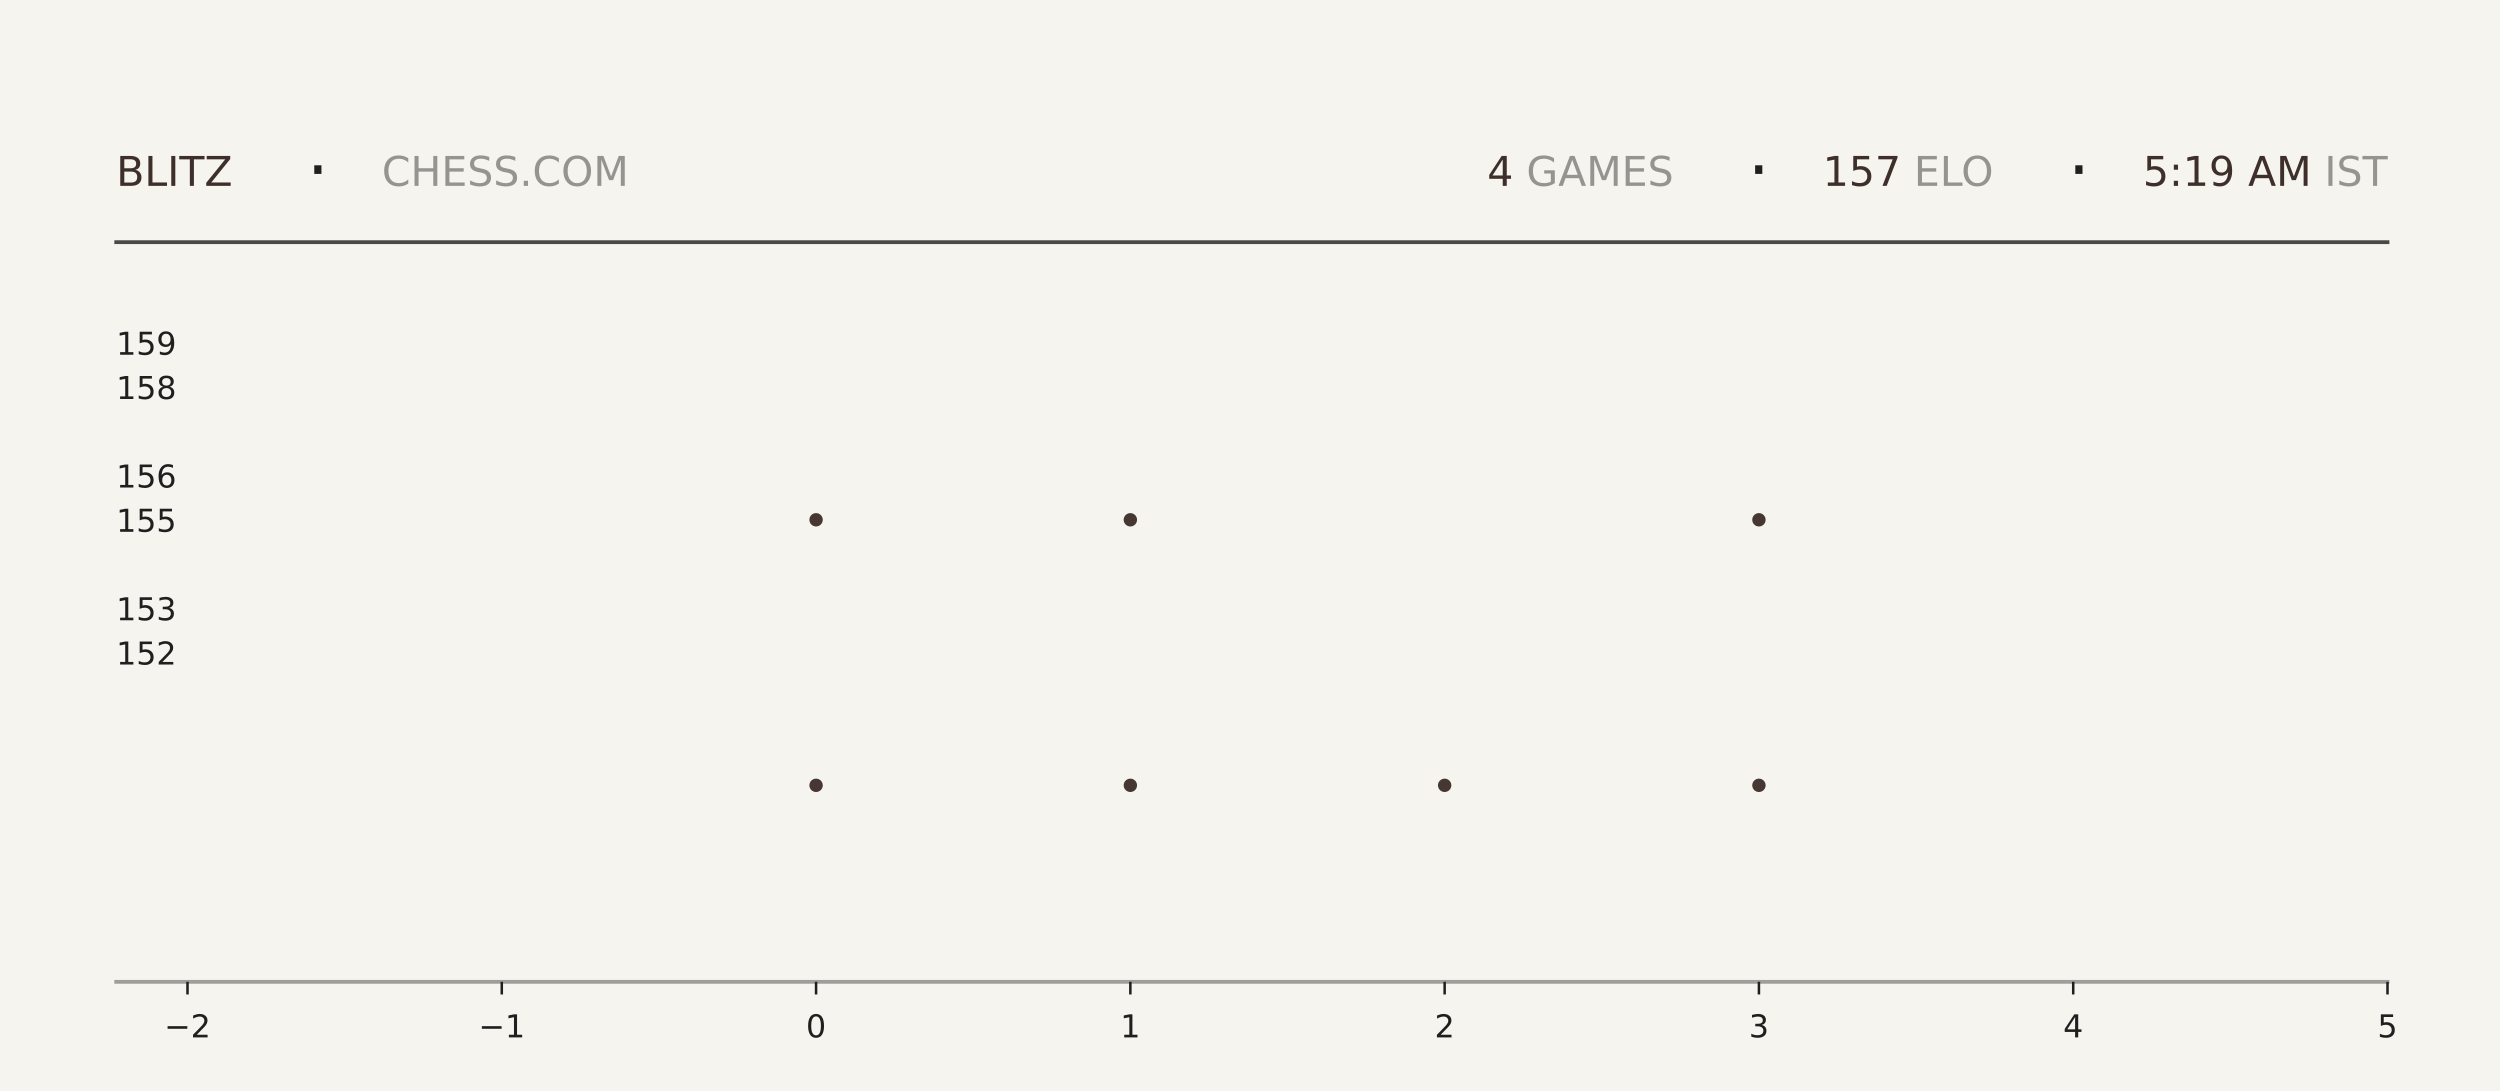
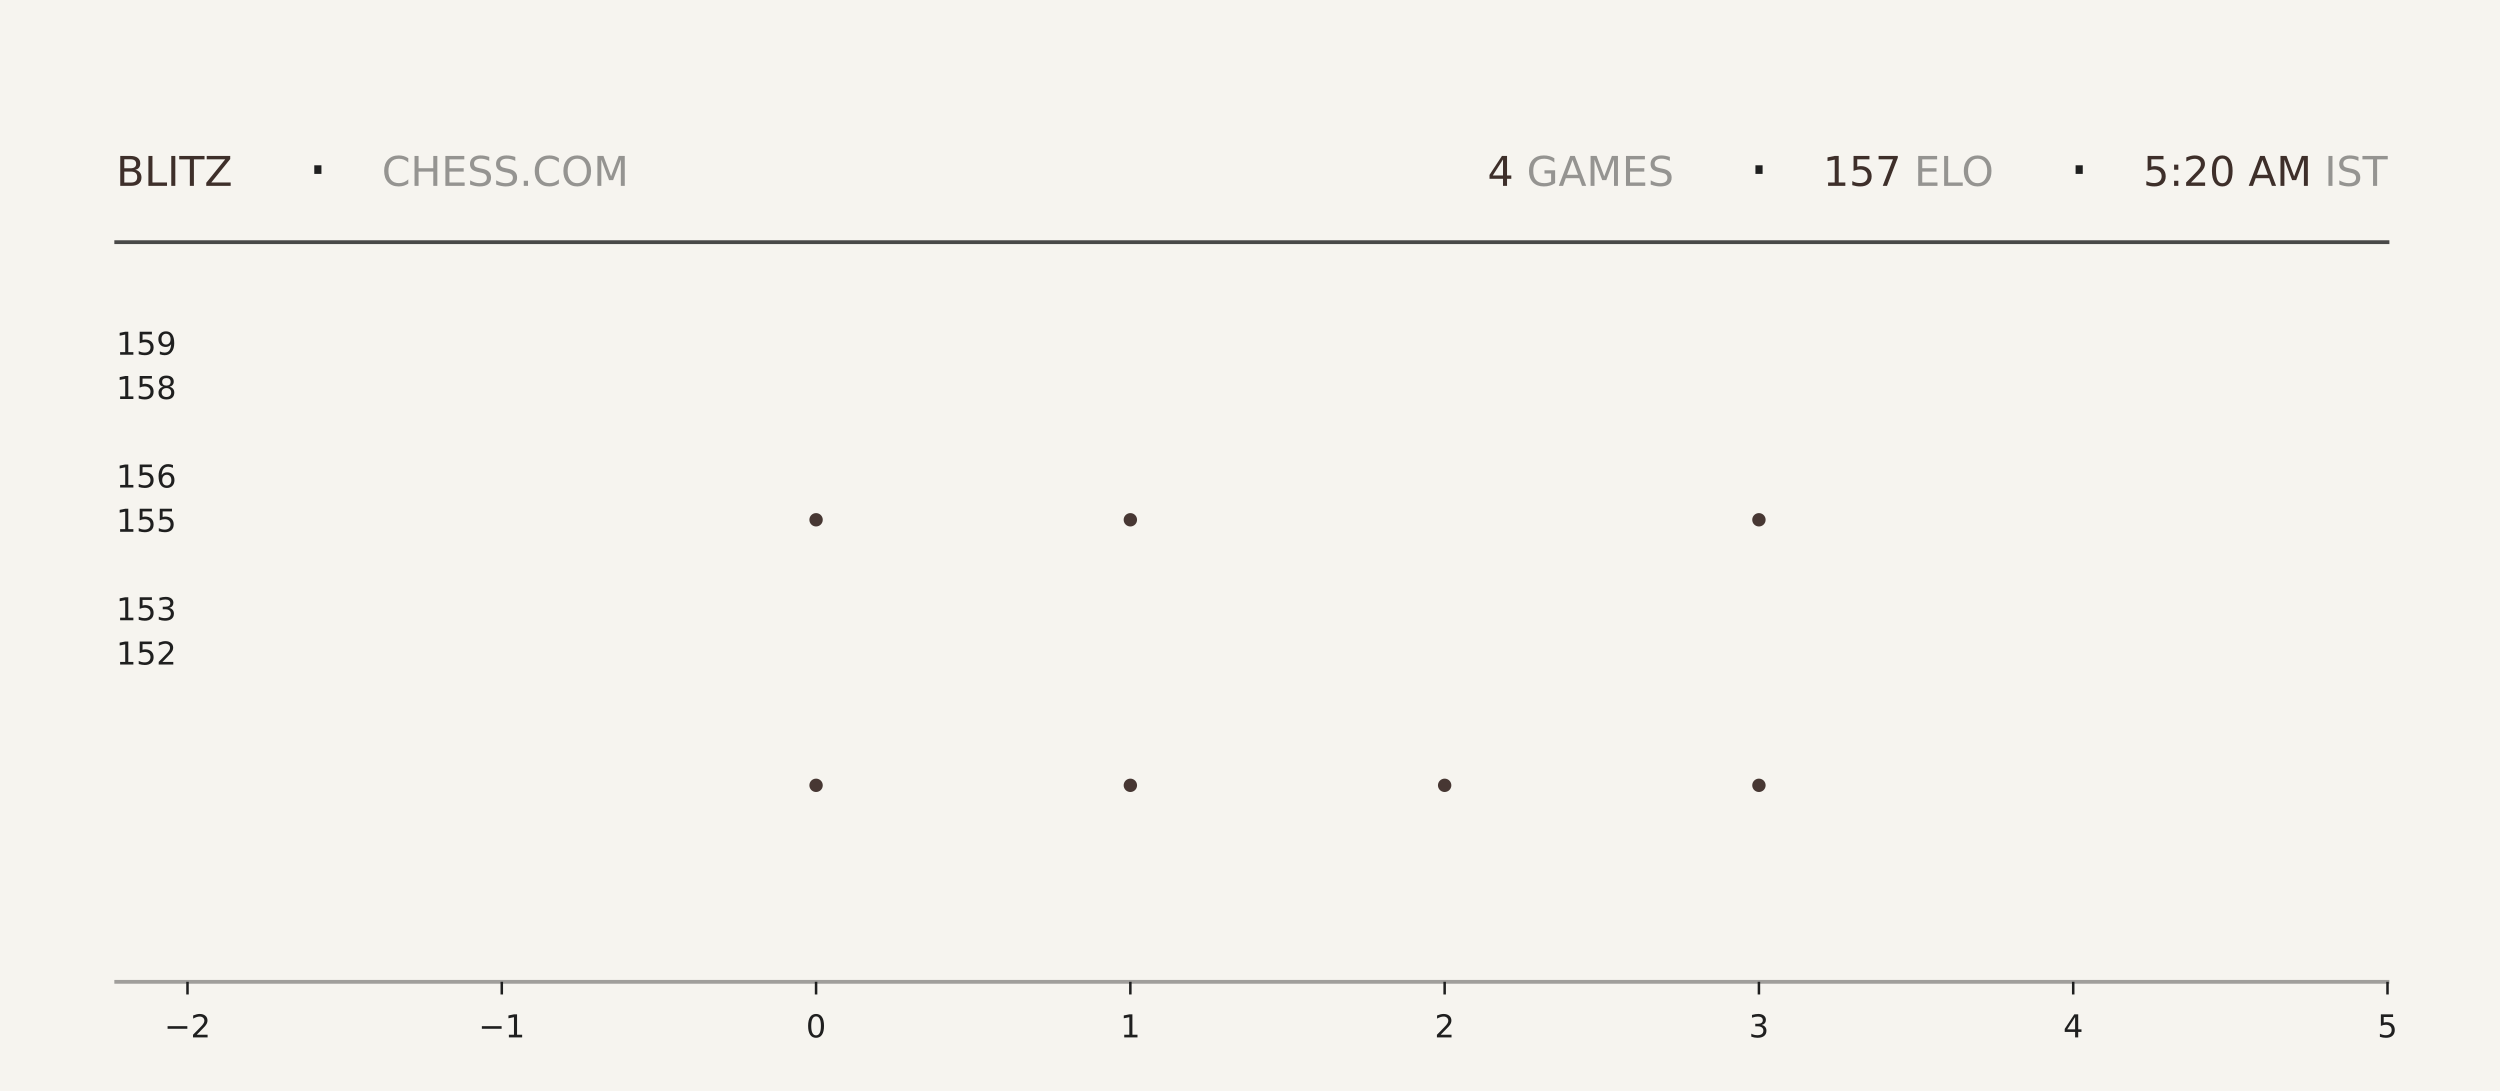
<svg xmlns="http://www.w3.org/2000/svg" xmlns:xlink="http://www.w3.org/1999/xlink" width="792pt" height="345.6pt" viewBox="0 0 792 345.6" version="1.1">
  <defs>
    <style type="text/css">*{stroke-linejoin: round; stroke-linecap: butt}</style>
  </defs>
  <g id="figure_1">
    <g id="patch_1">
      <path d="M 0 345.6  L 792 345.6  L 792 0  L 0 0  z " style="fill: #f6f4ef" />
    </g>
    <g id="axes_1">
      <g id="patch_2">
        <path d="M 59.4 311.04  L 756.36 311.04  L 756.36 103.68  L 59.4 103.68  z " style="fill: #f6f4ef" />
      </g>
      <g id="PathCollection_1">
        <defs>
-           <path id="m231375b6cf" d="M 0 2.121  C 0.563 2.121 1.102 1.898 1.5 1.5  C 1.898 1.102 2.121 0.563 2.121 0  C 2.121 -0.563 1.898 -1.102 1.5 -1.5  C 1.102 -1.898 0.563 -2.121 0 -2.121  C -0.563 -2.121 -1.102 -1.898 -1.5 -1.5  C -1.898 -1.102 -2.121 -0.563 -2.121 0  C -2.121 0.563 -1.898 1.102 -1.5 1.5  C -1.102 1.898 -0.563 2.121 0 2.121  z " />
-         </defs>
-         <g clip-path="url(#p161f9e01ab)">
-           <use xlink:href="#m231375b6cf" x="258.531" y="248.79" style="fill: #3e2f2a; fill-opacity: 0.95" />
-           <use xlink:href="#m231375b6cf" x="258.531" y="164.668" style="fill: #3e2f2a; fill-opacity: 0.95" />
+           <path id="me7dac739de" d="M 0 2.121  C 0.563 2.121 1.102 1.898 1.5 1.5  C 1.898 1.102 2.121 0.563 2.121 0  C 2.121 -0.563 1.898 -1.102 1.5 -1.5  C 1.102 -1.898 0.563 -2.121 0 -2.121  C -0.563 -2.121 -1.102 -1.898 -1.5 -1.5  C -1.898 -1.102 -2.121 -0.563 -2.121 0  C -2.121 0.563 -1.898 1.102 -1.5 1.5  C -1.102 1.898 -0.563 2.121 0 2.121  z " />
+         </defs>
+         <g clip-path="url(#pd46111c9a8)">
+           <use xlink:href="#me7dac739de" x="258.531" y="248.79" style="fill: #3e2f2a; fill-opacity: 0.95" />
+           <use xlink:href="#me7dac739de" x="258.531" y="164.668" style="fill: #3e2f2a; fill-opacity: 0.95" />
        </g>
      </g>
      <g id="PathCollection_2">
-         <g clip-path="url(#p161f9e01ab)">
-           <use xlink:href="#m231375b6cf" x="358.097" y="248.79" style="fill: #3e2f2a; fill-opacity: 0.95" />
-           <use xlink:href="#m231375b6cf" x="358.097" y="164.668" style="fill: #3e2f2a; fill-opacity: 0.95" />
-           <use xlink:href="#m231375b6cf" x="358.097" y="80.547" style="fill: #3e2f2a; fill-opacity: 0.95" />
+         <g clip-path="url(#pd46111c9a8)">
+           <use xlink:href="#me7dac739de" x="358.097" y="248.79" style="fill: #3e2f2a; fill-opacity: 0.95" />
+           <use xlink:href="#me7dac739de" x="358.097" y="164.668" style="fill: #3e2f2a; fill-opacity: 0.95" />
+           <use xlink:href="#me7dac739de" x="358.097" y="80.547" style="fill: #3e2f2a; fill-opacity: 0.95" />
        </g>
      </g>
      <g id="PathCollection_3">
-         <g clip-path="url(#p161f9e01ab)">
-           <use xlink:href="#m231375b6cf" x="457.663" y="248.79" style="fill: #3e2f2a; fill-opacity: 0.95" />
+         <g clip-path="url(#pd46111c9a8)">
+           <use xlink:href="#me7dac739de" x="457.663" y="248.79" style="fill: #3e2f2a; fill-opacity: 0.95" />
        </g>
      </g>
      <g id="PathCollection_4">
-         <g clip-path="url(#p161f9e01ab)">
-           <use xlink:href="#m231375b6cf" x="557.229" y="248.79" style="fill: #3e2f2a; fill-opacity: 0.95" />
-           <use xlink:href="#m231375b6cf" x="557.229" y="164.668" style="fill: #3e2f2a; fill-opacity: 0.95" />
-           <use xlink:href="#m231375b6cf" x="557.229" y="80.547" style="fill: #3e2f2a; fill-opacity: 0.95" />
+         <g clip-path="url(#pd46111c9a8)">
+           <use xlink:href="#me7dac739de" x="557.229" y="248.79" style="fill: #3e2f2a; fill-opacity: 0.95" />
+           <use xlink:href="#me7dac739de" x="557.229" y="164.668" style="fill: #3e2f2a; fill-opacity: 0.95" />
+           <use xlink:href="#me7dac739de" x="557.229" y="80.547" style="fill: #3e2f2a; fill-opacity: 0.95" />
        </g>
      </g>
      <g id="matplotlib.axis_1">
        <g id="xtick_1">
          <g id="line2d_1">
            <defs>
-               <path id="m93c59f9c79" d="M 0 0  L 0 4  " style="stroke: #1f1f1f; stroke-width: 0.8" />
+               <path id="m6a3ce80192" d="M 0 0  L 0 4  " style="stroke: #1f1f1f; stroke-width: 0.8" />
            </defs>
            <g>
-               <use xlink:href="#m93c59f9c79" x="59.4" y="311.04" style="fill: #1f1f1f; stroke: #1f1f1f; stroke-width: 0.8" />
+               <use xlink:href="#m6a3ce80192" x="59.4" y="311.04" style="fill: #1f1f1f; stroke: #1f1f1f; stroke-width: 0.8" />
            </g>
          </g>
          <g id="text_1">
            <g style="fill: #1f1f1f" transform="translate(52.02891 328.6384) scale(0.1 -0.1)">
              <defs>
                <path id="DejaVuSans-2212" d="M 678 2272  L 4684 2272  L 4684 1741  L 678 1741  L 678 2272  z " transform="scale(0.015625)" />
                <path id="DejaVuSans-32" d="M 1228 531  L 3431 531  L 3431 0  L 469 0  L 469 531  Q 828 903 1448 1529  Q 2069 2156 2228 2338  Q 2531 2678 2651 2914  Q 2772 3150 2772 3378  Q 2772 3750 2511 3984  Q 2250 4219 1831 4219  Q 1534 4219 1204 4116  Q 875 4013 500 3803  L 500 4441  Q 881 4594 1212 4672  Q 1544 4750 1819 4750  Q 2544 4750 2975 4387  Q 3406 4025 3406 3419  Q 3406 3131 3298 2873  Q 3191 2616 2906 2266  Q 2828 2175 2409 1742  Q 1991 1309 1228 531  z " transform="scale(0.015625)" />
              </defs>
              <use xlink:href="#DejaVuSans-2212" />
              <use xlink:href="#DejaVuSans-32" transform="translate(83.78906 0)" />
            </g>
          </g>
        </g>
        <g id="xtick_2">
          <g id="line2d_2">
            <g>
-               <use xlink:href="#m93c59f9c79" x="158.966" y="311.04" style="fill: #1f1f1f; stroke: #1f1f1f; stroke-width: 0.8" />
+               <use xlink:href="#m6a3ce80192" x="158.966" y="311.04" style="fill: #1f1f1f; stroke: #1f1f1f; stroke-width: 0.8" />
            </g>
          </g>
          <g id="text_2">
            <g style="fill: #1f1f1f" transform="translate(151.5946 328.6384) scale(0.1 -0.1)">
              <defs>
                <path id="DejaVuSans-31" d="M 794 531  L 1825 531  L 1825 4091  L 703 3866  L 703 4441  L 1819 4666  L 2450 4666  L 2450 531  L 3481 531  L 3481 0  L 794 0  L 794 531  z " transform="scale(0.015625)" />
              </defs>
              <use xlink:href="#DejaVuSans-2212" />
              <use xlink:href="#DejaVuSans-31" transform="translate(83.78906 0)" />
            </g>
          </g>
        </g>
        <g id="xtick_3">
          <g id="line2d_3">
            <g>
-               <use xlink:href="#m93c59f9c79" x="258.531" y="311.04" style="fill: #1f1f1f; stroke: #1f1f1f; stroke-width: 0.8" />
+               <use xlink:href="#m6a3ce80192" x="258.531" y="311.04" style="fill: #1f1f1f; stroke: #1f1f1f; stroke-width: 0.8" />
            </g>
          </g>
          <g id="text_3">
            <g style="fill: #1f1f1f" transform="translate(255.3502 328.6384) scale(0.1 -0.1)">
              <defs>
                <path id="DejaVuSans-30" d="M 2034 4250  Q 1547 4250 1301 3770  Q 1056 3291 1056 2328  Q 1056 1369 1301 889  Q 1547 409 2034 409  Q 2525 409 2770 889  Q 3016 1369 3016 2328  Q 3016 3291 2770 3770  Q 2525 4250 2034 4250  z M 2034 4750  Q 2819 4750 3233 4129  Q 3647 3509 3647 2328  Q 3647 1150 3233 529  Q 2819 -91 2034 -91  Q 1250 -91 836 529  Q 422 1150 422 2328  Q 422 3509 836 4129  Q 1250 4750 2034 4750  z " transform="scale(0.015625)" />
              </defs>
              <use xlink:href="#DejaVuSans-30" />
            </g>
          </g>
        </g>
        <g id="xtick_4">
          <g id="line2d_4">
            <g>
-               <use xlink:href="#m93c59f9c79" x="358.097" y="311.04" style="fill: #1f1f1f; stroke: #1f1f1f; stroke-width: 0.8" />
+               <use xlink:href="#m6a3ce80192" x="358.097" y="311.04" style="fill: #1f1f1f; stroke: #1f1f1f; stroke-width: 0.8" />
            </g>
          </g>
          <g id="text_4">
            <g style="fill: #1f1f1f" transform="translate(354.9159 328.6384) scale(0.1 -0.1)">
              <use xlink:href="#DejaVuSans-31" />
            </g>
          </g>
        </g>
        <g id="xtick_5">
          <g id="line2d_5">
            <g>
-               <use xlink:href="#m93c59f9c79" x="457.663" y="311.04" style="fill: #1f1f1f; stroke: #1f1f1f; stroke-width: 0.8" />
+               <use xlink:href="#m6a3ce80192" x="457.663" y="311.04" style="fill: #1f1f1f; stroke: #1f1f1f; stroke-width: 0.8" />
            </g>
          </g>
          <g id="text_5">
            <g style="fill: #1f1f1f" transform="translate(454.4816 328.6384) scale(0.1 -0.1)">
              <use xlink:href="#DejaVuSans-32" />
            </g>
          </g>
        </g>
        <g id="xtick_6">
          <g id="line2d_6">
            <g>
-               <use xlink:href="#m93c59f9c79" x="557.229" y="311.04" style="fill: #1f1f1f; stroke: #1f1f1f; stroke-width: 0.8" />
+               <use xlink:href="#m6a3ce80192" x="557.229" y="311.04" style="fill: #1f1f1f; stroke: #1f1f1f; stroke-width: 0.8" />
            </g>
          </g>
          <g id="text_6">
            <g style="fill: #1f1f1f" transform="translate(554.0473 328.6384) scale(0.1 -0.1)">
              <defs>
                <path id="DejaVuSans-33" d="M 2597 2516  Q 3050 2419 3304 2112  Q 3559 1806 3559 1356  Q 3559 666 3084 287  Q 2609 -91 1734 -91  Q 1441 -91 1130 -33  Q 819 25 488 141  L 488 750  Q 750 597 1062 519  Q 1375 441 1716 441  Q 2309 441 2620 675  Q 2931 909 2931 1356  Q 2931 1769 2642 2001  Q 2353 2234 1838 2234  L 1294 2234  L 1294 2753  L 1863 2753  Q 2328 2753 2575 2939  Q 2822 3125 2822 3475  Q 2822 3834 2567 4026  Q 2313 4219 1838 4219  Q 1578 4219 1281 4162  Q 984 4106 628 3988  L 628 4550  Q 988 4650 1302 4700  Q 1616 4750 1894 4750  Q 2613 4750 3031 4423  Q 3450 4097 3450 3541  Q 3450 3153 3228 2886  Q 3006 2619 2597 2516  z " transform="scale(0.015625)" />
              </defs>
              <use xlink:href="#DejaVuSans-33" />
            </g>
          </g>
        </g>
        <g id="xtick_7">
          <g id="line2d_7">
            <g>
-               <use xlink:href="#m93c59f9c79" x="656.794" y="311.04" style="fill: #1f1f1f; stroke: #1f1f1f; stroke-width: 0.8" />
+               <use xlink:href="#m6a3ce80192" x="656.794" y="311.04" style="fill: #1f1f1f; stroke: #1f1f1f; stroke-width: 0.8" />
            </g>
          </g>
          <g id="text_7">
            <g style="fill: #1f1f1f" transform="translate(653.613 328.6384) scale(0.1 -0.1)">
              <defs>
                <path id="DejaVuSans-34" d="M 2419 4116  L 825 1625  L 2419 1625  L 2419 4116  z M 2253 4666  L 3047 4666  L 3047 1625  L 3713 1625  L 3713 1100  L 3047 1100  L 3047 0  L 2419 0  L 2419 1100  L 313 1100  L 313 1709  L 2253 4666  z " transform="scale(0.015625)" />
              </defs>
              <use xlink:href="#DejaVuSans-34" />
            </g>
          </g>
        </g>
        <g id="xtick_8">
          <g id="line2d_8">
            <g>
-               <use xlink:href="#m93c59f9c79" x="756.36" y="311.04" style="fill: #1f1f1f; stroke: #1f1f1f; stroke-width: 0.8" />
+               <use xlink:href="#m6a3ce80192" x="756.36" y="311.04" style="fill: #1f1f1f; stroke: #1f1f1f; stroke-width: 0.8" />
            </g>
          </g>
          <g id="text_8">
            <g style="fill: #1f1f1f" transform="translate(753.1788 328.6384) scale(0.1 -0.1)">
              <defs>
                <path id="DejaVuSans-35" d="M 691 4666  L 3169 4666  L 3169 4134  L 1269 4134  L 1269 2991  Q 1406 3038 1543 3061  Q 1681 3084 1819 3084  Q 2600 3084 3056 2656  Q 3513 2228 3513 1497  Q 3513 744 3044 326  Q 2575 -91 1722 -91  Q 1428 -91 1123 -41  Q 819 9 494 109  L 494 744  Q 775 591 1075 516  Q 1375 441 1709 441  Q 2250 441 2565 725  Q 2881 1009 2881 1497  Q 2881 1984 2565 2268  Q 2250 2553 1709 2553  Q 1456 2553 1204 2497  Q 953 2441 691 2322  L 691 4666  z " transform="scale(0.015625)" />
              </defs>
              <use xlink:href="#DejaVuSans-35" />
            </g>
          </g>
        </g>
      </g>
      <g id="matplotlib.axis_2">
        <g id="ytick_1">
          <g id="line2d_9" />
          <g id="text_9">
            <g style="fill: #1f1f1f" transform="translate(36.8125 210.5283) scale(0.1 -0.1)">
              <use xlink:href="#DejaVuSans-31" />
              <use xlink:href="#DejaVuSans-35" transform="translate(63.62305 0)" />
              <use xlink:href="#DejaVuSans-32" transform="translate(127.2461 0)" />
            </g>
          </g>
        </g>
        <g id="ytick_2">
          <g id="line2d_10" />
          <g id="text_10">
            <g style="fill: #1f1f1f" transform="translate(36.8125 196.508) scale(0.1 -0.1)">
              <use xlink:href="#DejaVuSans-31" />
              <use xlink:href="#DejaVuSans-35" transform="translate(63.62305 0)" />
              <use xlink:href="#DejaVuSans-33" transform="translate(127.2461 0)" />
            </g>
          </g>
        </g>
        <g id="ytick_3">
          <g id="line2d_11" />
          <g id="text_11">
            <g style="fill: #1f1f1f" transform="translate(36.8125 168.4675) scale(0.1 -0.1)">
              <use xlink:href="#DejaVuSans-31" />
              <use xlink:href="#DejaVuSans-35" transform="translate(63.62305 0)" />
              <use xlink:href="#DejaVuSans-35" transform="translate(127.2461 0)" />
            </g>
          </g>
        </g>
        <g id="ytick_4">
          <g id="line2d_12" />
          <g id="text_12">
            <g style="fill: #1f1f1f" transform="translate(36.8125 154.4472) scale(0.1 -0.1)">
              <defs>
                <path id="DejaVuSans-36" d="M 2113 2584  Q 1688 2584 1439 2293  Q 1191 2003 1191 1497  Q 1191 994 1439 701  Q 1688 409 2113 409  Q 2538 409 2786 701  Q 3034 994 3034 1497  Q 3034 2003 2786 2293  Q 2538 2584 2113 2584  z M 3366 4563  L 3366 3988  Q 3128 4100 2886 4159  Q 2644 4219 2406 4219  Q 1781 4219 1451 3797  Q 1122 3375 1075 2522  Q 1259 2794 1537 2939  Q 1816 3084 2150 3084  Q 2853 3084 3261 2657  Q 3669 2231 3669 1497  Q 3669 778 3244 343  Q 2819 -91 2113 -91  Q 1303 -91 875 529  Q 447 1150 447 2328  Q 447 3434 972 4092  Q 1497 4750 2381 4750  Q 2619 4750 2861 4703  Q 3103 4656 3366 4563  z " transform="scale(0.015625)" />
              </defs>
              <use xlink:href="#DejaVuSans-31" />
              <use xlink:href="#DejaVuSans-35" transform="translate(63.62305 0)" />
              <use xlink:href="#DejaVuSans-36" transform="translate(127.2461 0)" />
            </g>
          </g>
        </g>
        <g id="ytick_5">
          <g id="line2d_13" />
          <g id="text_13">
            <g style="fill: #1f1f1f" transform="translate(36.8125 126.4066) scale(0.1 -0.1)">
              <defs>
                <path id="DejaVuSans-38" d="M 2034 2216  Q 1584 2216 1326 1975  Q 1069 1734 1069 1313  Q 1069 891 1326 650  Q 1584 409 2034 409  Q 2484 409 2743 651  Q 3003 894 3003 1313  Q 3003 1734 2745 1975  Q 2488 2216 2034 2216  z M 1403 2484  Q 997 2584 770 2862  Q 544 3141 544 3541  Q 544 4100 942 4425  Q 1341 4750 2034 4750  Q 2731 4750 3128 4425  Q 3525 4100 3525 3541  Q 3525 3141 3298 2862  Q 3072 2584 2669 2484  Q 3125 2378 3379 2068  Q 3634 1759 3634 1313  Q 3634 634 3220 271  Q 2806 -91 2034 -91  Q 1263 -91 848 271  Q 434 634 434 1313  Q 434 1759 690 2068  Q 947 2378 1403 2484  z M 1172 3481  Q 1172 3119 1398 2916  Q 1625 2713 2034 2713  Q 2441 2713 2670 2916  Q 2900 3119 2900 3481  Q 2900 3844 2670 4047  Q 2441 4250 2034 4250  Q 1625 4250 1398 4047  Q 1172 3844 1172 3481  z " transform="scale(0.015625)" />
              </defs>
              <use xlink:href="#DejaVuSans-31" />
              <use xlink:href="#DejaVuSans-35" transform="translate(63.62305 0)" />
              <use xlink:href="#DejaVuSans-38" transform="translate(127.2461 0)" />
            </g>
          </g>
        </g>
        <g id="ytick_6">
          <g id="line2d_14" />
          <g id="text_14">
            <g style="fill: #1f1f1f" transform="translate(36.8125 112.3863) scale(0.1 -0.1)">
              <defs>
                <path id="DejaVuSans-39" d="M 703 97  L 703 672  Q 941 559 1184 500  Q 1428 441 1663 441  Q 2288 441 2617 861  Q 2947 1281 2994 2138  Q 2813 1869 2534 1725  Q 2256 1581 1919 1581  Q 1219 1581 811 2004  Q 403 2428 403 3163  Q 403 3881 828 4315  Q 1253 4750 1959 4750  Q 2769 4750 3195 4129  Q 3622 3509 3622 2328  Q 3622 1225 3098 567  Q 2575 -91 1691 -91  Q 1453 -91 1209 -44  Q 966 3 703 97  z M 1959 2075  Q 2384 2075 2632 2365  Q 2881 2656 2881 3163  Q 2881 3666 2632 3958  Q 2384 4250 1959 4250  Q 1534 4250 1286 3958  Q 1038 3666 1038 3163  Q 1038 2656 1286 2365  Q 1534 2075 1959 2075  z " transform="scale(0.015625)" />
              </defs>
              <use xlink:href="#DejaVuSans-31" />
              <use xlink:href="#DejaVuSans-35" transform="translate(63.62305 0)" />
              <use xlink:href="#DejaVuSans-39" transform="translate(127.2461 0)" />
            </g>
          </g>
        </g>
      </g>
    </g>
    <g id="line2d_15">
      <path d="M 36.82 76.723  L 756.36 76.723  " style="fill: none; stroke: #1f1f1f; stroke-opacity: 0.8; stroke-width: 1.2; stroke-linecap: square" />
    </g>
    <g id="line2d_16">
      <path d="M 36.82 311.04  L 756.36 311.04  " style="fill: none; stroke: #1f1f1f; stroke-opacity: 0.4; stroke-width: 1.2; stroke-linecap: square" />
    </g>
    <g id="text_15">
      <g style="fill: #3e2f2a" transform="translate(36.82 58.88319) scale(0.13 -0.13)">
        <defs>
          <path id="DejaVuSans-42" d="M 1259 2228  L 1259 519  L 2272 519  Q 2781 519 3026 730  Q 3272 941 3272 1375  Q 3272 1813 3026 2020  Q 2781 2228 2272 2228  L 1259 2228  z M 1259 4147  L 1259 2741  L 2194 2741  Q 2656 2741 2882 2914  Q 3109 3088 3109 3444  Q 3109 3797 2882 3972  Q 2656 4147 2194 4147  L 1259 4147  z M 628 4666  L 2241 4666  Q 2963 4666 3353 4366  Q 3744 4066 3744 3513  Q 3744 3084 3544 2831  Q 3344 2578 2956 2516  Q 3422 2416 3680 2098  Q 3938 1781 3938 1306  Q 3938 681 3513 340  Q 3088 0 2303 0  L 628 0  L 628 4666  z " transform="scale(0.015625)" />
          <path id="DejaVuSans-4c" d="M 628 4666  L 1259 4666  L 1259 531  L 3531 531  L 3531 0  L 628 0  L 628 4666  z " transform="scale(0.015625)" />
          <path id="DejaVuSans-49" d="M 628 4666  L 1259 4666  L 1259 0  L 628 0  L 628 4666  z " transform="scale(0.015625)" />
          <path id="DejaVuSans-54" d="M -19 4666  L 3928 4666  L 3928 4134  L 2272 4134  L 2272 0  L 1638 0  L 1638 4134  L -19 4134  L -19 4666  z " transform="scale(0.015625)" />
          <path id="DejaVuSans-5a" d="M 359 4666  L 4025 4666  L 4025 4184  L 1075 531  L 4097 531  L 4097 0  L 288 0  L 288 481  L 3238 4134  L 359 4134  L 359 4666  z " transform="scale(0.015625)" />
        </defs>
        <use xlink:href="#DejaVuSans-42" />
        <use xlink:href="#DejaVuSans-4c" transform="translate(68.60352 0)" />
        <use xlink:href="#DejaVuSans-49" transform="translate(124.3164 0)" />
        <use xlink:href="#DejaVuSans-54" transform="translate(153.8086 0)" />
        <use xlink:href="#DejaVuSans-5a" transform="translate(214.8926 0)" />
      </g>
    </g>
    <g id="text_16">
      <g style="fill: #1f1f1f" transform="translate(97.21 61.36662) scale(0.22 -0.22)">
        <defs>
          <path id="DejaVuSans-b7" d="M 684 2619  L 1344 2619  L 1344 1825  L 684 1825  L 684 2619  z " transform="scale(0.015625)" />
        </defs>
        <use xlink:href="#DejaVuSans-b7" />
      </g>
    </g>
    <g id="text_17">
      <g style="fill: #1f1f1f; opacity: 0.45" transform="translate(120.97 58.88319) scale(0.13 -0.13)">
        <defs>
          <path id="DejaVuSans-43" d="M 4122 4306  L 4122 3641  Q 3803 3938 3442 4084  Q 3081 4231 2675 4231  Q 1875 4231 1450 3742  Q 1025 3253 1025 2328  Q 1025 1406 1450 917  Q 1875 428 2675 428  Q 3081 428 3442 575  Q 3803 722 4122 1019  L 4122 359  Q 3791 134 3420 21  Q 3050 -91 2638 -91  Q 1578 -91 968 557  Q 359 1206 359 2328  Q 359 3453 968 4101  Q 1578 4750 2638 4750  Q 3056 4750 3426 4639  Q 3797 4528 4122 4306  z " transform="scale(0.015625)" />
          <path id="DejaVuSans-48" d="M 628 4666  L 1259 4666  L 1259 2753  L 3553 2753  L 3553 4666  L 4184 4666  L 4184 0  L 3553 0  L 3553 2222  L 1259 2222  L 1259 0  L 628 0  L 628 4666  z " transform="scale(0.015625)" />
          <path id="DejaVuSans-45" d="M 628 4666  L 3578 4666  L 3578 4134  L 1259 4134  L 1259 2753  L 3481 2753  L 3481 2222  L 1259 2222  L 1259 531  L 3634 531  L 3634 0  L 628 0  L 628 4666  z " transform="scale(0.015625)" />
          <path id="DejaVuSans-53" d="M 3425 4513  L 3425 3897  Q 3066 4069 2747 4153  Q 2428 4238 2131 4238  Q 1616 4238 1336 4038  Q 1056 3838 1056 3469  Q 1056 3159 1242 3001  Q 1428 2844 1947 2747  L 2328 2669  Q 3034 2534 3370 2195  Q 3706 1856 3706 1288  Q 3706 609 3251 259  Q 2797 -91 1919 -91  Q 1588 -91 1214 -16  Q 841 59 441 206  L 441 856  Q 825 641 1194 531  Q 1563 422 1919 422  Q 2459 422 2753 634  Q 3047 847 3047 1241  Q 3047 1584 2836 1778  Q 2625 1972 2144 2069  L 1759 2144  Q 1053 2284 737 2584  Q 422 2884 422 3419  Q 422 4038 858 4394  Q 1294 4750 2059 4750  Q 2388 4750 2728 4690  Q 3069 4631 3425 4513  z " transform="scale(0.015625)" />
          <path id="DejaVuSans-2e" d="M 684 794  L 1344 794  L 1344 0  L 684 0  L 684 794  z " transform="scale(0.015625)" />
          <path id="DejaVuSans-4f" d="M 2522 4238  Q 1834 4238 1429 3725  Q 1025 3213 1025 2328  Q 1025 1447 1429 934  Q 1834 422 2522 422  Q 3209 422 3611 934  Q 4013 1447 4013 2328  Q 4013 3213 3611 3725  Q 3209 4238 2522 4238  z M 2522 4750  Q 3503 4750 4090 4092  Q 4678 3434 4678 2328  Q 4678 1225 4090 567  Q 3503 -91 2522 -91  Q 1538 -91 948 565  Q 359 1222 359 2328  Q 359 3434 948 4092  Q 1538 4750 2522 4750  z " transform="scale(0.015625)" />
          <path id="DejaVuSans-4d" d="M 628 4666  L 1569 4666  L 2759 1491  L 3956 4666  L 4897 4666  L 4897 0  L 4281 0  L 4281 4097  L 3078 897  L 2444 897  L 1241 4097  L 1241 0  L 628 0  L 628 4666  z " transform="scale(0.015625)" />
        </defs>
        <use xlink:href="#DejaVuSans-43" />
        <use xlink:href="#DejaVuSans-48" transform="translate(69.82422 0)" />
        <use xlink:href="#DejaVuSans-45" transform="translate(145.0195 0)" />
        <use xlink:href="#DejaVuSans-53" transform="translate(208.2031 0)" />
        <use xlink:href="#DejaVuSans-53" transform="translate(271.6797 0)" />
        <use xlink:href="#DejaVuSans-2e" transform="translate(335.1562 0)" />
        <use xlink:href="#DejaVuSans-43" transform="translate(366.9434 0)" />
        <use xlink:href="#DejaVuSans-4f" transform="translate(436.7676 0)" />
        <use xlink:href="#DejaVuSans-4d" transform="translate(515.4785 0)" />
      </g>
    </g>
    <g id="text_18">
-       <g style="fill: #3e2f2a" transform="translate(471.15 58.88319) scale(0.13 -0.13)">
+       <g style="fill: #3e2f2a" transform="translate(471.24 58.88319) scale(0.13 -0.13)">
        <use xlink:href="#DejaVuSans-34" />
      </g>
    </g>
    <g id="text_19">
-       <g style="fill: #1f1f1f; opacity: 0.45" transform="translate(479.43 58.88319) scale(0.13 -0.13)">
+       <g style="fill: #1f1f1f; opacity: 0.45" transform="translate(479.52 58.88319) scale(0.13 -0.13)">
        <defs>
          <path id="DejaVuSans-20" transform="scale(0.015625)" />
          <path id="DejaVuSans-47" d="M 3809 666  L 3809 1919  L 2778 1919  L 2778 2438  L 4434 2438  L 4434 434  Q 4069 175 3628 42  Q 3188 -91 2688 -91  Q 1594 -91 976 548  Q 359 1188 359 2328  Q 359 3472 976 4111  Q 1594 4750 2688 4750  Q 3144 4750 3555 4637  Q 3966 4525 4313 4306  L 4313 3634  Q 3963 3931 3569 4081  Q 3175 4231 2741 4231  Q 1884 4231 1454 3753  Q 1025 3275 1025 2328  Q 1025 1384 1454 906  Q 1884 428 2741 428  Q 3075 428 3337 486  Q 3600 544 3809 666  z " transform="scale(0.015625)" />
          <path id="DejaVuSans-41" d="M 2188 4044  L 1331 1722  L 3047 1722  L 2188 4044  z M 1831 4666  L 2547 4666  L 4325 0  L 3669 0  L 3244 1197  L 1141 1197  L 716 0  L 50 0  L 1831 4666  z " transform="scale(0.015625)" />
        </defs>
        <use xlink:href="#DejaVuSans-20" />
        <use xlink:href="#DejaVuSans-47" transform="translate(31.78711 0)" />
        <use xlink:href="#DejaVuSans-41" transform="translate(109.2773 0)" />
        <use xlink:href="#DejaVuSans-4d" transform="translate(177.6855 0)" />
        <use xlink:href="#DejaVuSans-45" transform="translate(263.9648 0)" />
        <use xlink:href="#DejaVuSans-53" transform="translate(327.1484 0)" />
      </g>
    </g>
    <g id="text_20">
-       <g style="fill: #1f1f1f" transform="translate(553.68 61.36662) scale(0.22 -0.22)">
+       <g style="fill: #1f1f1f" transform="translate(553.77 61.36662) scale(0.22 -0.22)">
        <use xlink:href="#DejaVuSans-b7" />
      </g>
    </g>
    <g id="text_21">
-       <g style="fill: #3e2f2a" transform="translate(577.44 58.88319) scale(0.13 -0.13)">
+       <g style="fill: #3e2f2a" transform="translate(577.53 58.88319) scale(0.13 -0.13)">
        <defs>
          <path id="DejaVuSans-37" d="M 525 4666  L 3525 4666  L 3525 4397  L 1831 0  L 1172 0  L 2766 4134  L 525 4134  L 525 4666  z " transform="scale(0.015625)" />
        </defs>
        <use xlink:href="#DejaVuSans-31" />
        <use xlink:href="#DejaVuSans-35" transform="translate(63.62305 0)" />
        <use xlink:href="#DejaVuSans-37" transform="translate(127.2461 0)" />
      </g>
    </g>
    <g id="text_22">
-       <g style="fill: #1f1f1f; opacity: 0.45" transform="translate(602.19 58.88319) scale(0.13 -0.13)">
+       <g style="fill: #1f1f1f; opacity: 0.45" transform="translate(602.28 58.88319) scale(0.13 -0.13)">
        <use xlink:href="#DejaVuSans-20" />
        <use xlink:href="#DejaVuSans-45" transform="translate(31.78711 0)" />
        <use xlink:href="#DejaVuSans-4c" transform="translate(94.9707 0)" />
        <use xlink:href="#DejaVuSans-4f" transform="translate(147.0586 0)" />
      </g>
    </g>
    <g id="text_23">
-       <g style="fill: #1f1f1f" transform="translate(655.11 61.36662) scale(0.22 -0.22)">
+       <g style="fill: #1f1f1f" transform="translate(655.2 61.36662) scale(0.22 -0.22)">
        <use xlink:href="#DejaVuSans-b7" />
      </g>
    </g>
    <g id="text_24">
-       <g style="fill: #3e2f2a" transform="translate(678.87 58.88319) scale(0.13 -0.13)">
+       <g style="fill: #3e2f2a" transform="translate(678.96 58.88319) scale(0.13 -0.13)">
        <defs>
          <path id="DejaVuSans-3a" d="M 750 794  L 1409 794  L 1409 0  L 750 0  L 750 794  z M 750 3309  L 1409 3309  L 1409 2516  L 750 2516  L 750 3309  z " transform="scale(0.015625)" />
        </defs>
        <use xlink:href="#DejaVuSans-35" />
        <use xlink:href="#DejaVuSans-3a" transform="translate(63.62305 0)" />
-         <use xlink:href="#DejaVuSans-31" transform="translate(97.31445 0)" />
-         <use xlink:href="#DejaVuSans-39" transform="translate(160.9375 0)" />
+         <use xlink:href="#DejaVuSans-32" transform="translate(97.31445 0)" />
+         <use xlink:href="#DejaVuSans-30" transform="translate(160.9375 0)" />
        <use xlink:href="#DejaVuSans-20" transform="translate(224.5605 0)" />
        <use xlink:href="#DejaVuSans-41" transform="translate(256.3477 0)" />
        <use xlink:href="#DejaVuSans-4d" transform="translate(324.7559 0)" />
      </g>
    </g>
    <g id="text_25">
      <g style="fill: #1f1f1f; opacity: 0.45" transform="translate(732.24 58.88319) scale(0.13 -0.13)">
        <use xlink:href="#DejaVuSans-20" />
        <use xlink:href="#DejaVuSans-49" transform="translate(31.78711 0)" />
        <use xlink:href="#DejaVuSans-53" transform="translate(61.2793 0)" />
        <use xlink:href="#DejaVuSans-54" transform="translate(124.7559 0)" />
      </g>
    </g>
  </g>
  <defs>
-     <clipPath id="p161f9e01ab">
+     <clipPath id="pd46111c9a8">
      <rect x="59.4" y="103.68" width="696.96" height="207.36" />
    </clipPath>
  </defs>
</svg>
